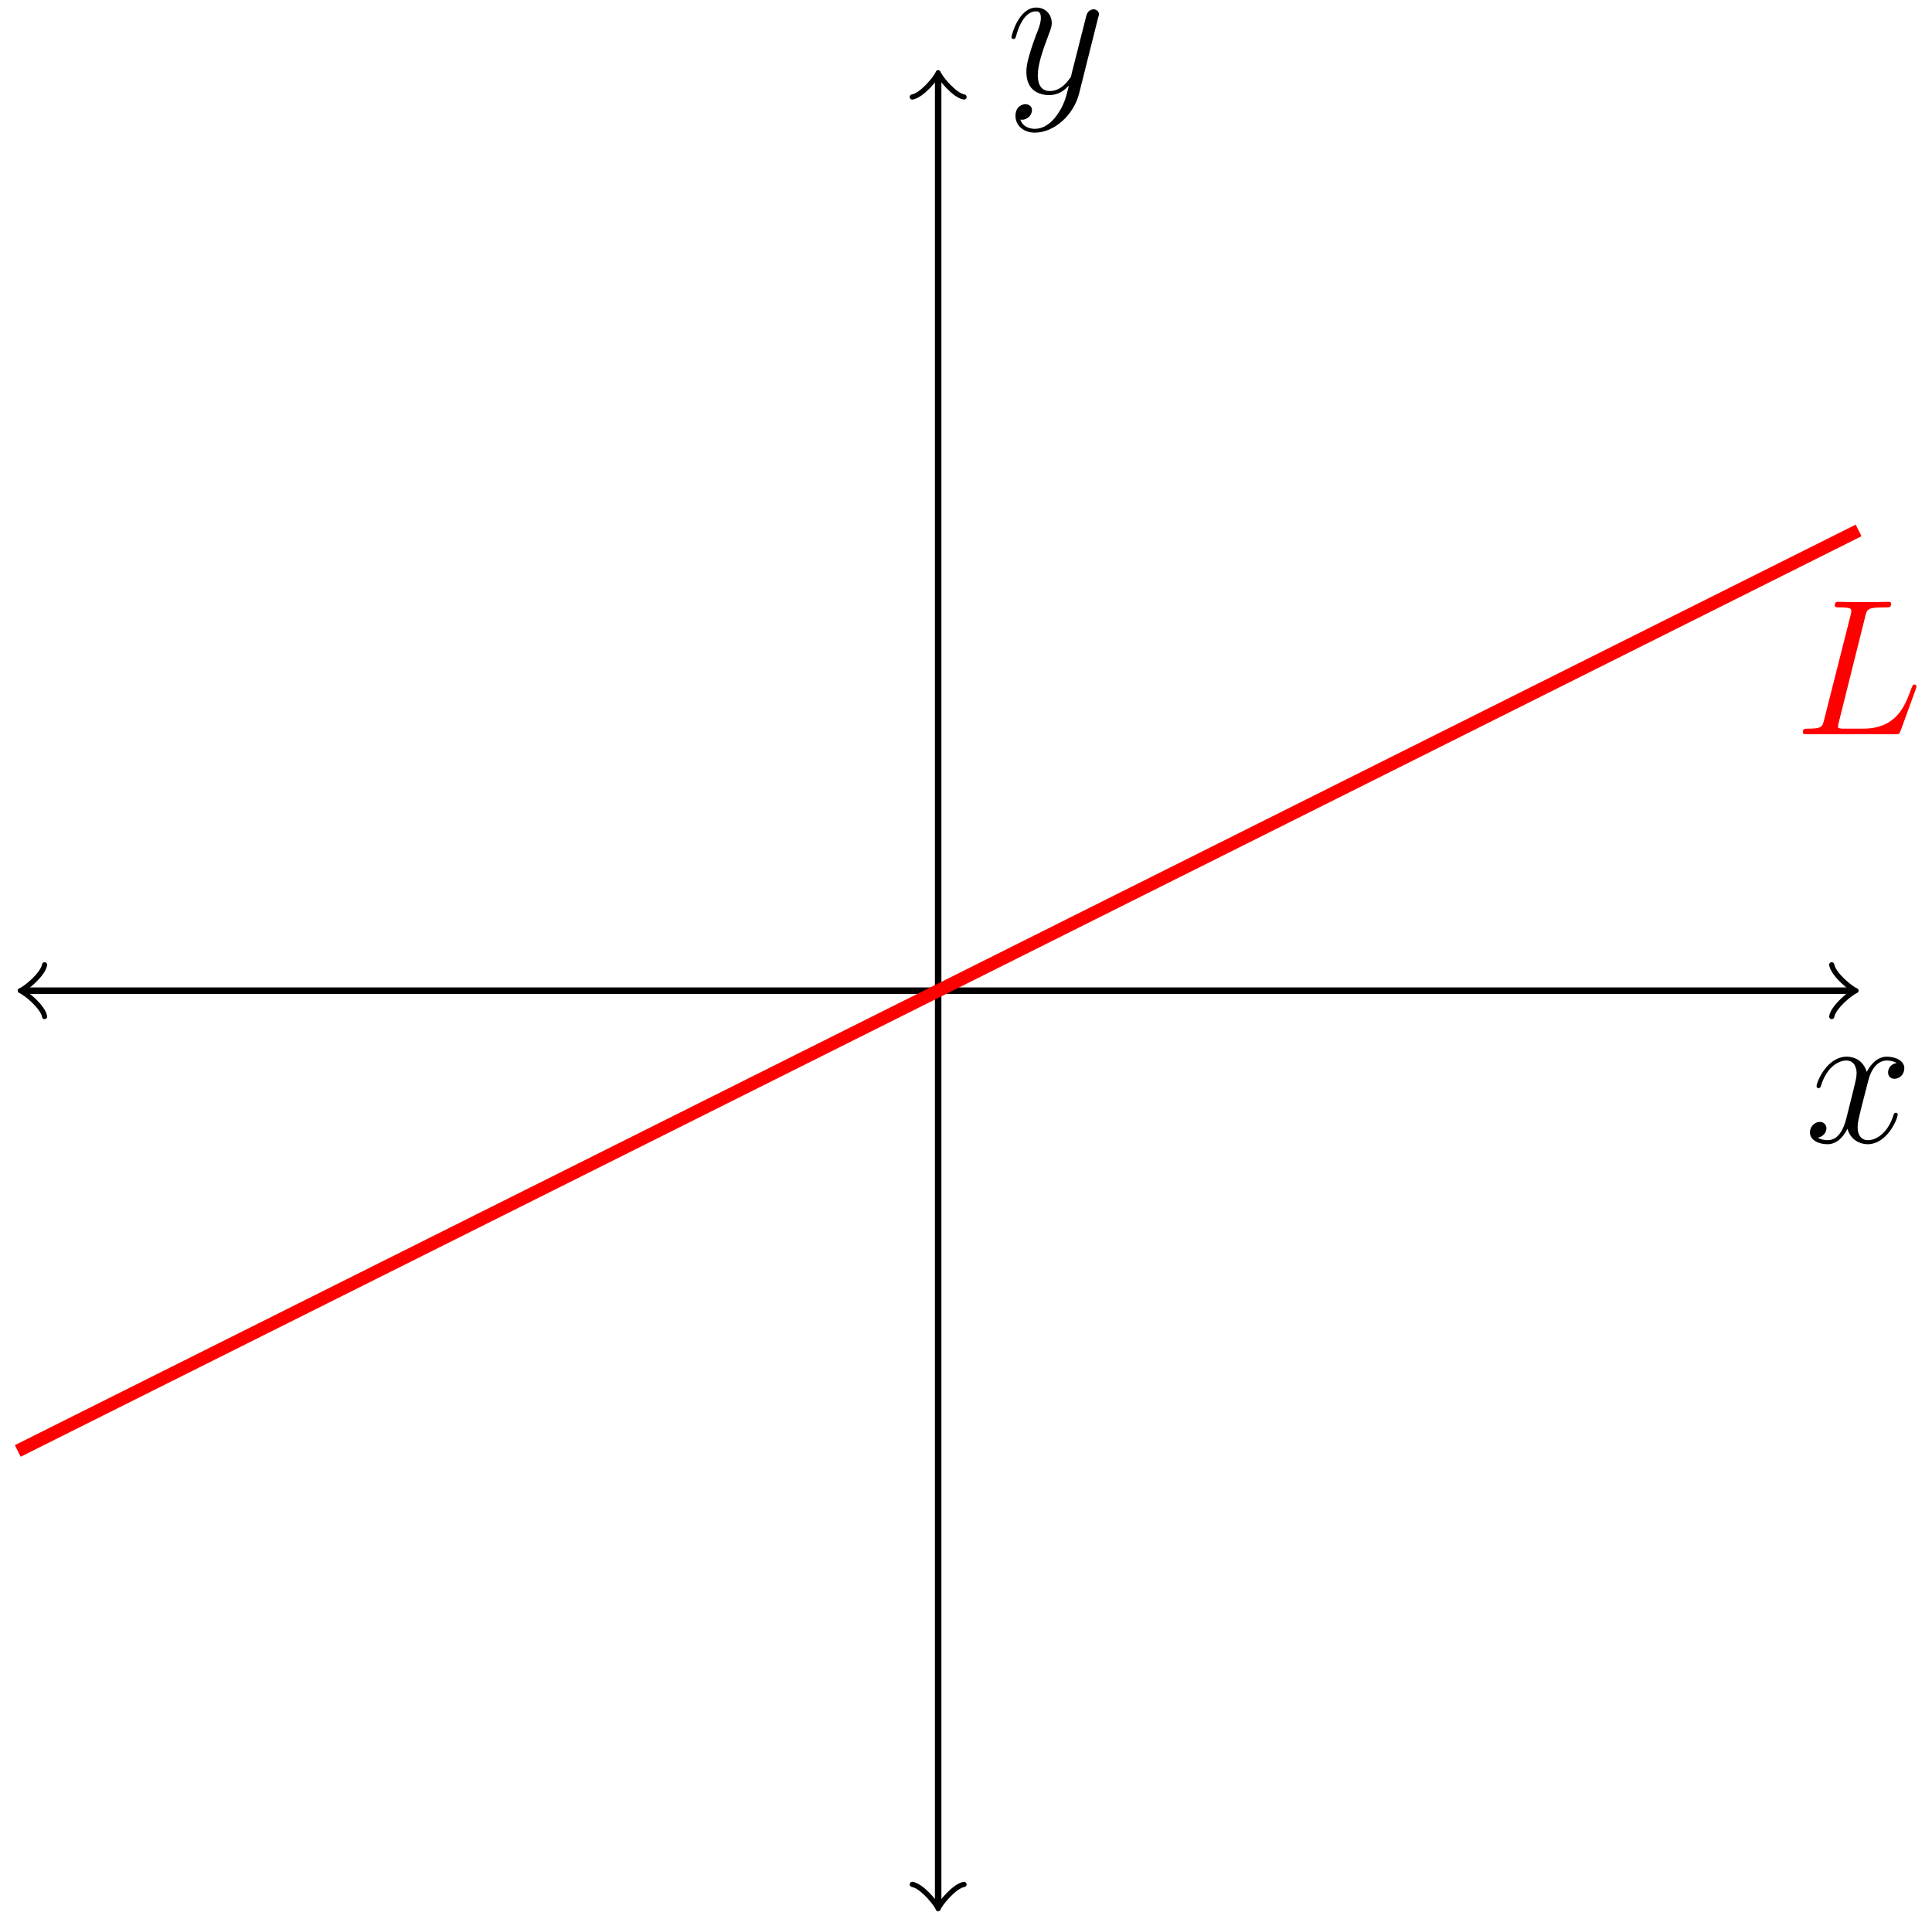
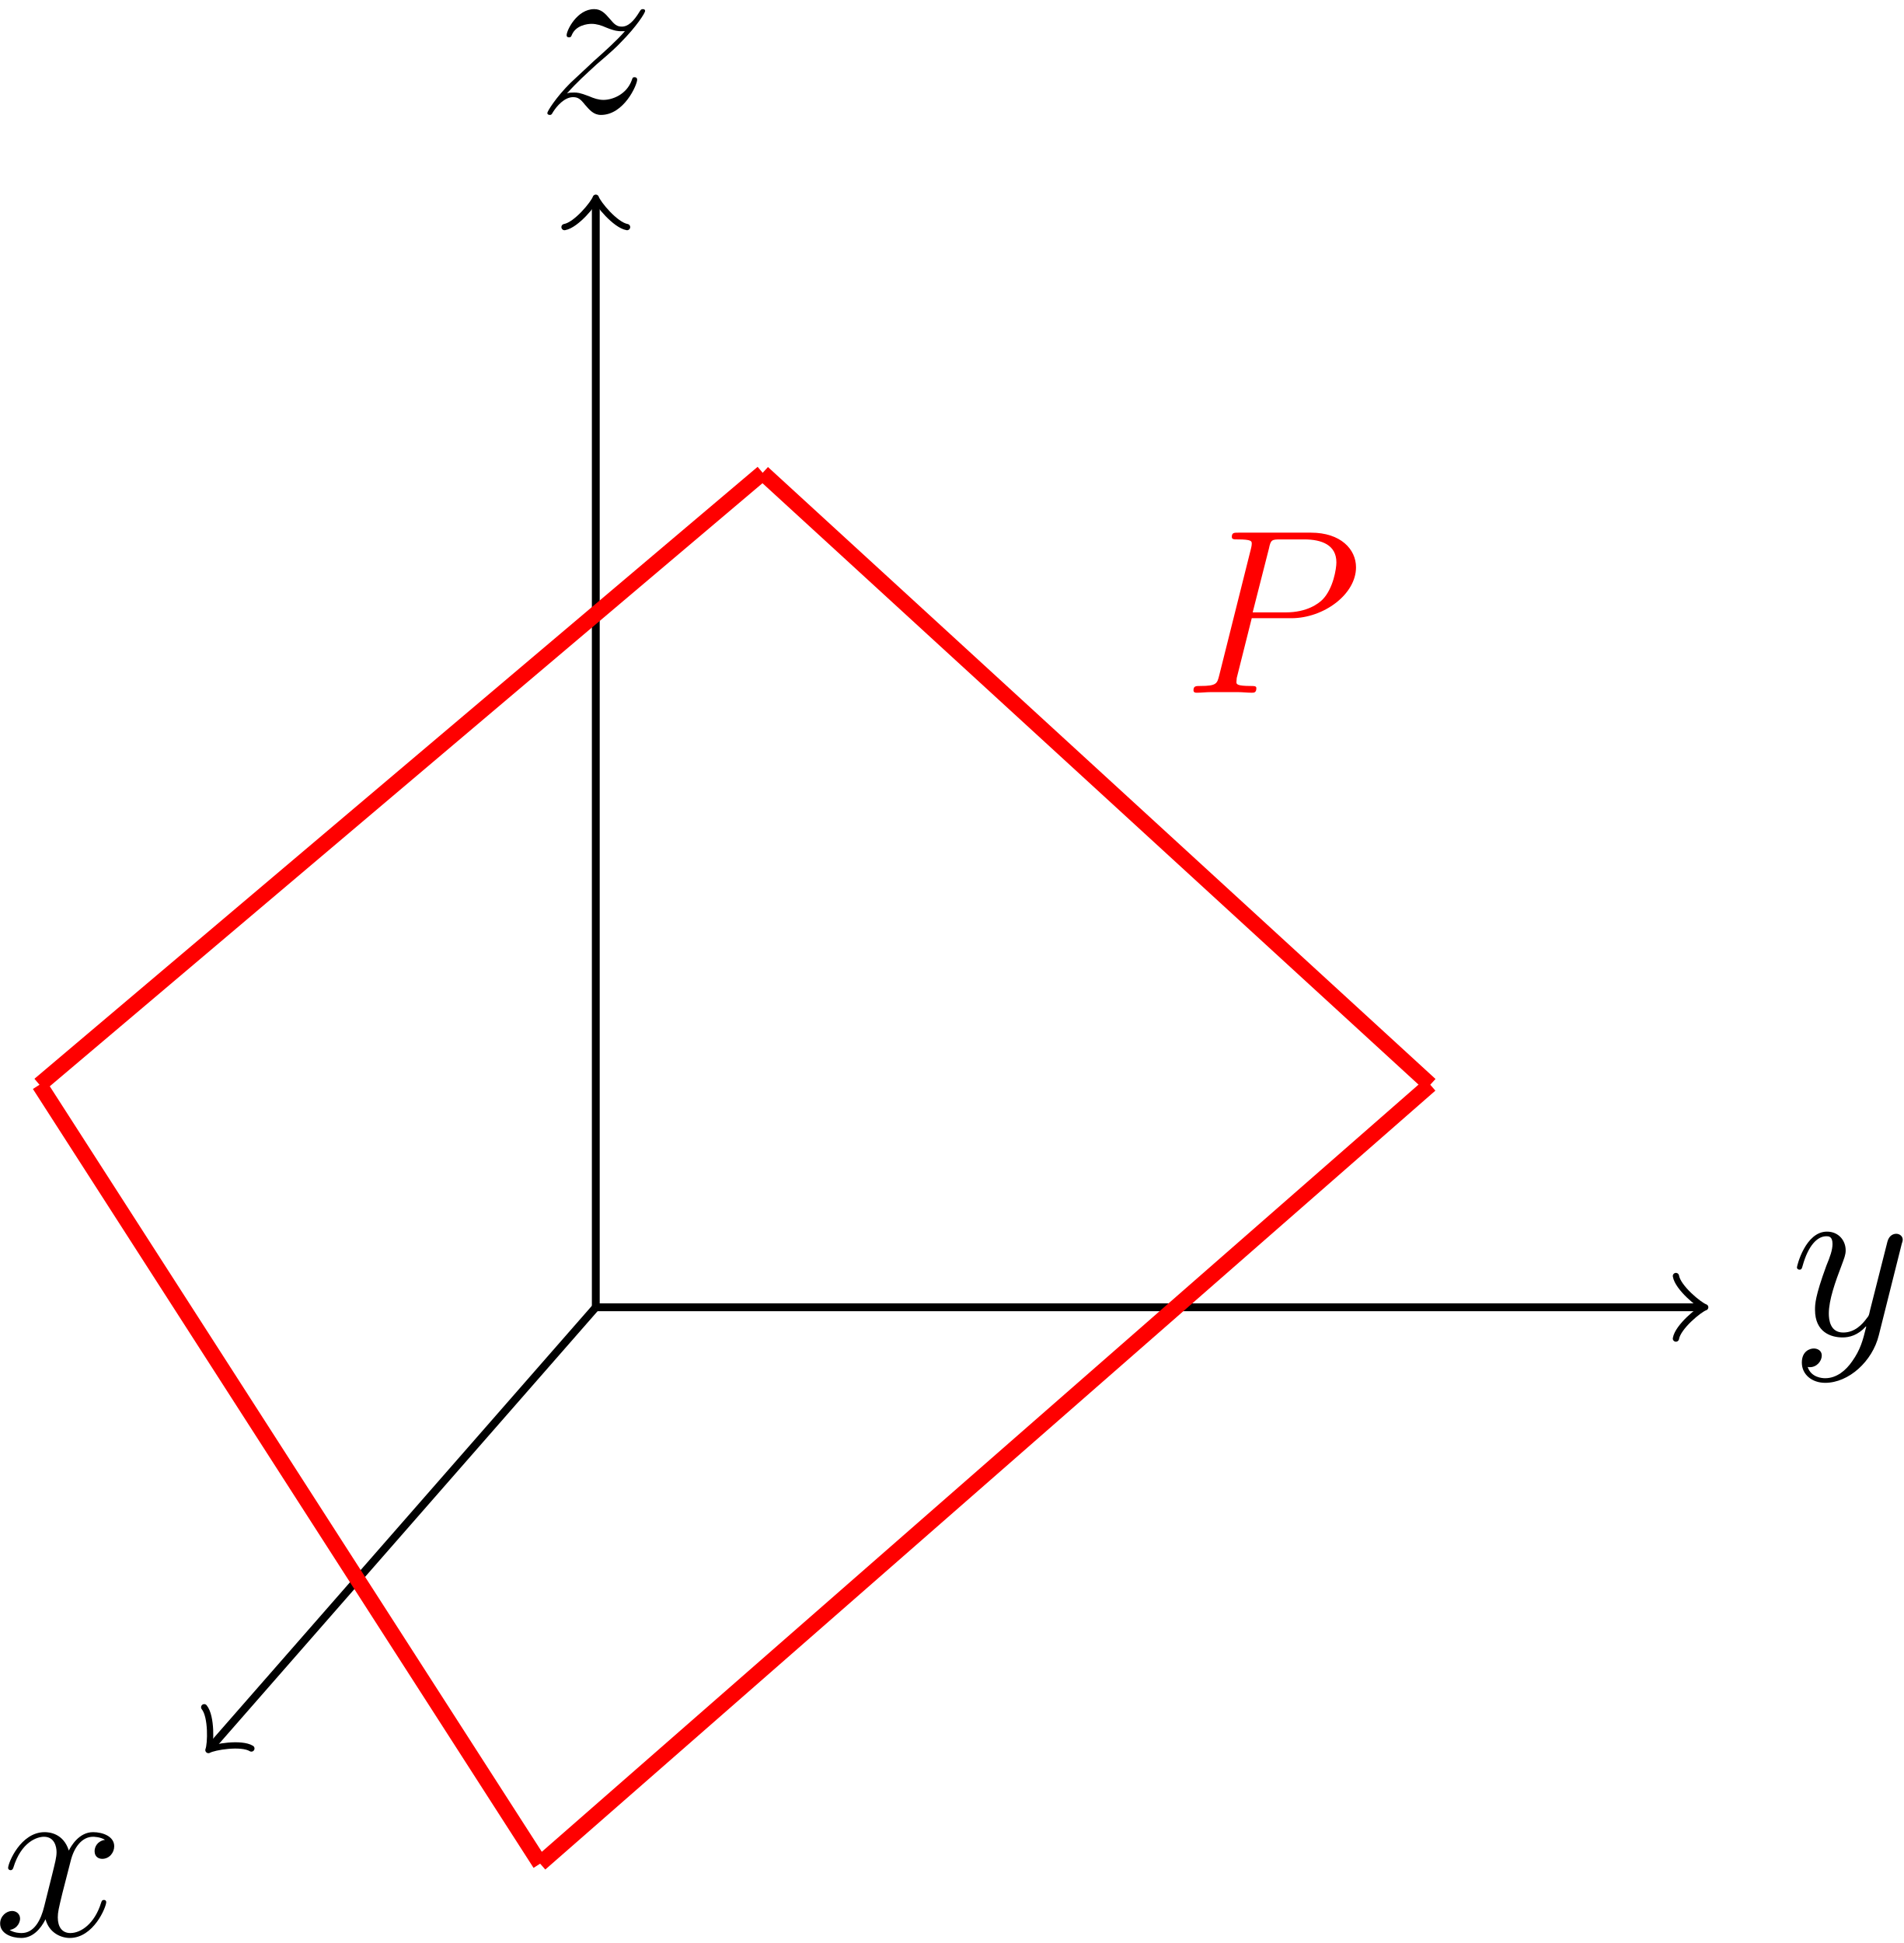
- <svg xmlns="http://www.w3.org/2000/svg" xmlns:xlink="http://www.w3.org/1999/xlink" width="119pt" height="118pt" viewBox="0 0 119 118" version="1.1">
+ <svg xmlns="http://www.w3.org/2000/svg" xmlns:xlink="http://www.w3.org/1999/xlink" width="97pt" height="99pt" viewBox="0 0 97 99" version="1.1">
  <defs>
    <g>
      <symbol overflow="visible" id="glyph0-0">
        <path style="stroke:none;" d="" />
      </symbol>
      <symbol overflow="visible" id="glyph0-1">
+         <path style="stroke:none;" d="M 3.141 1.344 C 2.828 1.797 2.359 2.203 1.766 2.203 C 1.625 2.203 1.047 2.172 0.875 1.625 C 0.906 1.641 0.969 1.641 0.984 1.641 C 1.344 1.641 1.594 1.328 1.594 1.047 C 1.594 0.781 1.359 0.688 1.188 0.688 C 0.984 0.688 0.578 0.828 0.578 1.406 C 0.578 2.016 1.094 2.438 1.766 2.438 C 2.969 2.438 4.172 1.344 4.5 0.016 L 5.672 -4.656 C 5.688 -4.703 5.719 -4.781 5.719 -4.859 C 5.719 -5.031 5.562 -5.156 5.391 -5.156 C 5.281 -5.156 5.031 -5.109 4.938 -4.75 L 4.047 -1.234 C 4 -1.016 4 -0.984 3.891 -0.859 C 3.656 -0.531 3.266 -0.125 2.688 -0.125 C 2.016 -0.125 1.953 -0.781 1.953 -1.094 C 1.953 -1.781 2.281 -2.703 2.609 -3.562 C 2.734 -3.906 2.812 -4.078 2.812 -4.312 C 2.812 -4.812 2.453 -5.266 1.859 -5.266 C 0.766 -5.266 0.328 -3.531 0.328 -3.438 C 0.328 -3.391 0.375 -3.328 0.453 -3.328 C 0.562 -3.328 0.578 -3.375 0.625 -3.547 C 0.906 -4.547 1.359 -5.031 1.828 -5.031 C 1.938 -5.031 2.141 -5.031 2.141 -4.641 C 2.141 -4.328 2.016 -3.984 1.828 -3.531 C 1.25 -1.953 1.25 -1.562 1.25 -1.281 C 1.25 -0.141 2.062 0.125 2.656 0.125 C 3 0.125 3.438 0.016 3.844 -0.438 L 3.859 -0.422 C 3.688 0.281 3.562 0.75 3.141 1.344 Z M 3.141 1.344 " />
+       </symbol>
+       <symbol overflow="visible" id="glyph0-2">
+         <path style="stroke:none;" d="M 1.516 -0.969 C 2.031 -1.547 2.453 -1.922 3.047 -2.469 C 3.766 -3.078 4.078 -3.375 4.25 -3.562 C 5.078 -4.391 5.5 -5.078 5.5 -5.172 C 5.5 -5.266 5.406 -5.266 5.375 -5.266 C 5.297 -5.266 5.266 -5.219 5.219 -5.141 C 4.906 -4.625 4.625 -4.375 4.312 -4.375 C 4.062 -4.375 3.938 -4.484 3.703 -4.766 C 3.453 -5.062 3.25 -5.266 2.906 -5.266 C 2.031 -5.266 1.5 -4.188 1.5 -3.938 C 1.5 -3.891 1.516 -3.828 1.625 -3.828 C 1.719 -3.828 1.734 -3.875 1.766 -3.953 C 1.969 -4.438 2.547 -4.516 2.766 -4.516 C 3.031 -4.516 3.266 -4.438 3.516 -4.328 C 3.969 -4.141 4.156 -4.141 4.281 -4.141 C 4.359 -4.141 4.406 -4.141 4.469 -4.141 C 4.078 -3.688 3.438 -3.109 2.891 -2.625 L 1.688 -1.5 C 0.953 -0.766 0.516 -0.062 0.516 0.031 C 0.516 0.094 0.578 0.125 0.641 0.125 C 0.719 0.125 0.734 0.109 0.812 -0.031 C 1 -0.328 1.391 -0.781 1.828 -0.781 C 2.078 -0.781 2.203 -0.688 2.438 -0.391 C 2.672 -0.125 2.875 0.125 3.25 0.125 C 4.422 0.125 5.094 -1.406 5.094 -1.672 C 5.094 -1.719 5.078 -1.797 4.953 -1.797 C 4.859 -1.797 4.859 -1.75 4.812 -1.625 C 4.547 -0.922 3.844 -0.641 3.375 -0.641 C 3.125 -0.641 2.891 -0.719 2.641 -0.828 C 2.156 -1.016 2.031 -1.016 1.875 -1.016 C 1.75 -1.016 1.625 -1.016 1.516 -0.969 Z M 1.516 -0.969 " />
+       </symbol>
+       <symbol overflow="visible" id="glyph0-3">
        <path style="stroke:none;" d="M 5.672 -4.875 C 5.281 -4.812 5.141 -4.516 5.141 -4.297 C 5.141 -4 5.359 -3.906 5.531 -3.906 C 5.891 -3.906 6.141 -4.219 6.141 -4.547 C 6.141 -5.047 5.562 -5.266 5.062 -5.266 C 4.344 -5.266 3.938 -4.547 3.828 -4.328 C 3.547 -5.219 2.812 -5.266 2.594 -5.266 C 1.375 -5.266 0.734 -3.703 0.734 -3.438 C 0.734 -3.391 0.781 -3.328 0.859 -3.328 C 0.953 -3.328 0.984 -3.406 1 -3.453 C 1.406 -4.781 2.219 -5.031 2.562 -5.031 C 3.094 -5.031 3.203 -4.531 3.203 -4.25 C 3.203 -3.984 3.125 -3.703 2.984 -3.125 L 2.578 -1.5 C 2.406 -0.781 2.062 -0.125 1.422 -0.125 C 1.359 -0.125 1.062 -0.125 0.812 -0.281 C 1.25 -0.359 1.344 -0.719 1.344 -0.859 C 1.344 -1.094 1.156 -1.25 0.938 -1.25 C 0.641 -1.25 0.328 -0.984 0.328 -0.609 C 0.328 -0.109 0.891 0.125 1.406 0.125 C 1.984 0.125 2.391 -0.328 2.641 -0.828 C 2.828 -0.125 3.438 0.125 3.875 0.125 C 5.094 0.125 5.734 -1.453 5.734 -1.703 C 5.734 -1.766 5.688 -1.812 5.625 -1.812 C 5.516 -1.812 5.5 -1.75 5.469 -1.656 C 5.141 -0.609 4.453 -0.125 3.906 -0.125 C 3.484 -0.125 3.266 -0.438 3.266 -0.922 C 3.266 -1.188 3.312 -1.375 3.5 -2.156 L 3.922 -3.797 C 4.094 -4.5 4.5 -5.031 5.062 -5.031 C 5.078 -5.031 5.422 -5.031 5.672 -4.875 Z M 5.672 -4.875 " />
      </symbol>
-       <symbol overflow="visible" id="glyph0-2">
-         <path style="stroke:none;" d="M 3.141 1.344 C 2.828 1.797 2.359 2.203 1.766 2.203 C 1.625 2.203 1.047 2.172 0.875 1.625 C 0.906 1.641 0.969 1.641 0.984 1.641 C 1.344 1.641 1.594 1.328 1.594 1.047 C 1.594 0.781 1.359 0.688 1.188 0.688 C 0.984 0.688 0.578 0.828 0.578 1.406 C 0.578 2.016 1.094 2.438 1.766 2.438 C 2.969 2.438 4.172 1.344 4.5 0.016 L 5.672 -4.656 C 5.688 -4.703 5.719 -4.781 5.719 -4.859 C 5.719 -5.031 5.562 -5.156 5.391 -5.156 C 5.281 -5.156 5.031 -5.109 4.938 -4.75 L 4.047 -1.234 C 4 -1.016 4 -0.984 3.891 -0.859 C 3.656 -0.531 3.266 -0.125 2.688 -0.125 C 2.016 -0.125 1.953 -0.781 1.953 -1.094 C 1.953 -1.781 2.281 -2.703 2.609 -3.562 C 2.734 -3.906 2.812 -4.078 2.812 -4.312 C 2.812 -4.812 2.453 -5.266 1.859 -5.266 C 0.766 -5.266 0.328 -3.531 0.328 -3.438 C 0.328 -3.391 0.375 -3.328 0.453 -3.328 C 0.562 -3.328 0.578 -3.375 0.625 -3.547 C 0.906 -4.547 1.359 -5.031 1.828 -5.031 C 1.938 -5.031 2.141 -5.031 2.141 -4.641 C 2.141 -4.328 2.016 -3.984 1.828 -3.531 C 1.25 -1.953 1.25 -1.562 1.25 -1.281 C 1.25 -0.141 2.062 0.125 2.656 0.125 C 3 0.125 3.438 0.016 3.844 -0.438 L 3.859 -0.422 C 3.688 0.281 3.562 0.75 3.141 1.344 Z M 3.141 1.344 " />
-       </symbol>
-       <symbol overflow="visible" id="glyph0-3">
-         <path style="stroke:none;" d="M 4.391 -7.25 C 4.5 -7.703 4.531 -7.812 5.578 -7.812 C 5.906 -7.812 5.984 -7.812 5.984 -8.047 C 5.984 -8.156 5.859 -8.156 5.812 -8.156 C 5.562 -8.156 5.297 -8.141 5.062 -8.141 L 3.453 -8.141 C 3.234 -8.141 2.969 -8.156 2.734 -8.156 C 2.641 -8.156 2.516 -8.156 2.516 -7.938 C 2.516 -7.812 2.625 -7.812 2.797 -7.812 C 3.531 -7.812 3.531 -7.719 3.531 -7.594 C 3.531 -7.562 3.531 -7.5 3.484 -7.312 L 1.859 -0.891 C 1.75 -0.469 1.734 -0.344 0.891 -0.344 C 0.672 -0.344 0.547 -0.344 0.547 -0.125 C 0.547 0 0.625 0 0.859 0 L 6.219 0 C 6.484 0 6.484 -0.016 6.578 -0.234 L 7.5 -2.766 C 7.516 -2.828 7.547 -2.906 7.547 -2.938 C 7.547 -3.016 7.484 -3.062 7.422 -3.062 C 7.406 -3.062 7.344 -3.062 7.328 -3.016 C 7.297 -3 7.297 -2.969 7.203 -2.75 C 6.828 -1.703 6.281 -0.344 4.266 -0.344 L 3.125 -0.344 C 2.953 -0.344 2.922 -0.344 2.859 -0.359 C 2.719 -0.375 2.719 -0.391 2.719 -0.484 C 2.719 -0.578 2.734 -0.641 2.766 -0.75 Z M 4.391 -7.25 " />
+       <symbol overflow="visible" id="glyph0-4">
+         <path style="stroke:none;" d="M 3.531 -3.797 L 5.547 -3.797 C 7.203 -3.797 8.844 -5.016 8.844 -6.391 C 8.844 -7.312 8.062 -8.156 6.547 -8.156 L 2.859 -8.156 C 2.625 -8.156 2.516 -8.156 2.516 -7.938 C 2.516 -7.812 2.625 -7.812 2.812 -7.812 C 3.531 -7.812 3.531 -7.719 3.531 -7.594 C 3.531 -7.562 3.531 -7.5 3.484 -7.312 L 1.875 -0.891 C 1.766 -0.469 1.75 -0.344 0.906 -0.344 C 0.688 -0.344 0.562 -0.344 0.562 -0.125 C 0.562 0 0.672 0 0.734 0 C 0.969 0 1.203 -0.031 1.438 -0.031 L 2.828 -0.031 C 3.062 -0.031 3.312 0 3.531 0 C 3.641 0 3.766 0 3.766 -0.234 C 3.766 -0.344 3.656 -0.344 3.484 -0.344 C 2.766 -0.344 2.75 -0.438 2.75 -0.547 C 2.75 -0.609 2.766 -0.688 2.766 -0.75 Z M 4.406 -7.344 C 4.5 -7.797 4.547 -7.812 5.016 -7.812 L 6.203 -7.812 C 7.094 -7.812 7.844 -7.531 7.844 -6.641 C 7.844 -6.328 7.688 -5.312 7.141 -4.75 C 6.938 -4.547 6.359 -4.094 5.266 -4.094 L 3.578 -4.094 Z M 4.406 -7.344 " />
      </symbol>
    </g>
  </defs>
  <g id="surface1">
-     <path style="fill:none;stroke-width:0.399;stroke-linecap:butt;stroke-linejoin:miter;stroke:rgb(0%,0%,0%);stroke-opacity:1;stroke-miterlimit:10;" d="M -56.235 0.001 L 56.234 0.001 " transform="matrix(1,0,0,-1,57.786,61.013)" />
-     <path style="fill:none;stroke-width:0.319;stroke-linecap:round;stroke-linejoin:round;stroke:rgb(0%,0%,0%);stroke-opacity:1;stroke-miterlimit:10;" d="M -1.195 1.592 C -1.098 0.995 -0 0.1 0.301 -0.001 C -0 -0.099 -1.098 -0.997 -1.195 -1.595 " transform="matrix(-1,0,0,1,1.55066,61.013)" />
-     <path style="fill:none;stroke-width:0.319;stroke-linecap:round;stroke-linejoin:round;stroke:rgb(0%,0%,0%);stroke-opacity:1;stroke-miterlimit:10;" d="M -1.197 1.595 C -1.096 0.997 -0.002 0.099 0.299 0.001 C -0.002 -0.1 -1.096 -0.995 -1.197 -1.592 " transform="matrix(1,0,0,-1,114.0213,61.013)" />
+     <path style="fill:none;stroke-width:0.399;stroke-linecap:butt;stroke-linejoin:miter;stroke:rgb(0%,0%,0%);stroke-opacity:1;stroke-miterlimit:10;" d="M 0.001 -0 L 56.236 -0 " transform="matrix(1,0,0,-1,30.358,66.609)" />
+     <path style="fill:none;stroke-width:0.319;stroke-linecap:round;stroke-linejoin:round;stroke:rgb(0%,0%,0%);stroke-opacity:1;stroke-miterlimit:10;" d="M -1.195 1.593 C -1.097 0.996 0 0.101 0.297 -0 C 0 -0.098 -1.097 -0.996 -1.195 -1.594 " transform="matrix(1,0,0,-1,86.59334,66.609)" />
    <g style="fill:rgb(0%,0%,0%);fill-opacity:1;">
-       <use xlink:href="#glyph0-1" x="111.154" y="70.344" />
+       <use xlink:href="#glyph0-1" x="91.236" y="68.02" />
    </g>
-     <path style="fill:none;stroke-width:0.399;stroke-linecap:butt;stroke-linejoin:miter;stroke:rgb(0%,0%,0%);stroke-opacity:1;stroke-miterlimit:10;" d="M -0.001 -56.237 L -0.001 56.236 " transform="matrix(1,0,0,-1,57.786,61.013)" />
-     <path style="fill:none;stroke-width:0.319;stroke-linecap:round;stroke-linejoin:round;stroke:rgb(0%,0%,0%);stroke-opacity:1;stroke-miterlimit:10;" d="M -1.194 1.593 C -1.096 0.995 0.002 0.101 0.299 -0.001 C 0.002 -0.099 -1.096 -0.997 -1.194 -1.595 " transform="matrix(0,1,1,0,57.786,117.2483)" />
-     <path style="fill:none;stroke-width:0.319;stroke-linecap:round;stroke-linejoin:round;stroke:rgb(0%,0%,0%);stroke-opacity:1;stroke-miterlimit:10;" d="M -1.195 1.595 C -1.097 0.997 0 0.099 0.297 0.001 C 0 -0.101 -1.097 -0.995 -1.195 -1.593 " transform="matrix(0,-1,-1,0,57.786,4.77766)" />
+     <path style="fill:none;stroke-width:0.399;stroke-linecap:butt;stroke-linejoin:miter;stroke:rgb(0%,0%,0%);stroke-opacity:1;stroke-miterlimit:10;" d="M 0.001 -0 L 0.001 56.234 " transform="matrix(1,0,0,-1,30.358,66.609)" />
+     <path style="fill:none;stroke-width:0.319;stroke-linecap:round;stroke-linejoin:round;stroke:rgb(0%,0%,0%);stroke-opacity:1;stroke-miterlimit:10;" d="M -1.197 1.592 C -1.095 0.995 -0.001 0.1 0.299 -0.001 C -0.001 -0.099 -1.095 -0.997 -1.197 -1.595 " transform="matrix(0,-1,-1,0,30.358,10.37366)" />
    <g style="fill:rgb(0%,0%,0%);fill-opacity:1;">
-       <use xlink:href="#glyph0-2" x="61.97" y="5.731" />
+       <use xlink:href="#glyph0-2" x="27.373" y="5.731" />
    </g>
-     <path style="fill:none;stroke-width:0.797;stroke-linecap:butt;stroke-linejoin:miter;stroke:rgb(100%,0%,0%);stroke-opacity:1;stroke-miterlimit:10;" d="M -56.692 -28.346 L 56.694 28.345 " transform="matrix(1,0,0,-1,57.786,61.013)" />
+     <path style="fill:none;stroke-width:0.399;stroke-linecap:butt;stroke-linejoin:miter;stroke:rgb(0%,0%,0%);stroke-opacity:1;stroke-miterlimit:10;" d="M 0.001 -0 L -19.542 -22.332 " transform="matrix(1,0,0,-1,30.358,66.609)" />
+     <path style="fill:none;stroke-width:0.319;stroke-linecap:round;stroke-linejoin:round;stroke:rgb(0%,0%,0%);stroke-opacity:1;stroke-miterlimit:10;" d="M -1.196 1.592 C -1.095 0.997 -0 0.102 0.3 0.002 C 0 -0.1 -1.095 -0.996 -1.195 -1.592 " transform="matrix(-0.66017,0.75444,0.75444,0.66017,10.81788,88.94076)" />
+     <g style="fill:rgb(0%,0%,0%);fill-opacity:1;">
+       <use xlink:href="#glyph0-3" x="-0.321" y="98.618" />
+     </g>
+     <path style="fill:none;stroke-width:0.797;stroke-linecap:butt;stroke-linejoin:miter;stroke:rgb(100%,0%,0%);stroke-opacity:1;stroke-miterlimit:10;" d="M -2.835 -28.348 L -28.346 11.339 " transform="matrix(1,0,0,-1,30.358,66.609)" />
+     <path style="fill:none;stroke-width:0.797;stroke-linecap:butt;stroke-linejoin:miter;stroke:rgb(100%,0%,0%);stroke-opacity:1;stroke-miterlimit:10;" d="M -28.346 11.339 L 8.505 42.519 " transform="matrix(1,0,0,-1,30.358,66.609)" />
+     <path style="fill:none;stroke-width:0.797;stroke-linecap:butt;stroke-linejoin:miter;stroke:rgb(100%,0%,0%);stroke-opacity:1;stroke-miterlimit:10;" d="M 8.505 42.519 L 42.521 11.339 " transform="matrix(1,0,0,-1,30.358,66.609)" />
    <g style="fill:rgb(100%,0%,0%);fill-opacity:1;">
-       <use xlink:href="#glyph0-3" x="110.497" y="45.219" />
+       <use xlink:href="#glyph0-4" x="60.253" y="35.296" />
    </g>
+     <path style="fill:none;stroke-width:0.797;stroke-linecap:butt;stroke-linejoin:miter;stroke:rgb(100%,0%,0%);stroke-opacity:1;stroke-miterlimit:10;" d="M 42.521 11.339 L -2.835 -28.348 " transform="matrix(1,0,0,-1,30.358,66.609)" />
  </g>
</svg>
